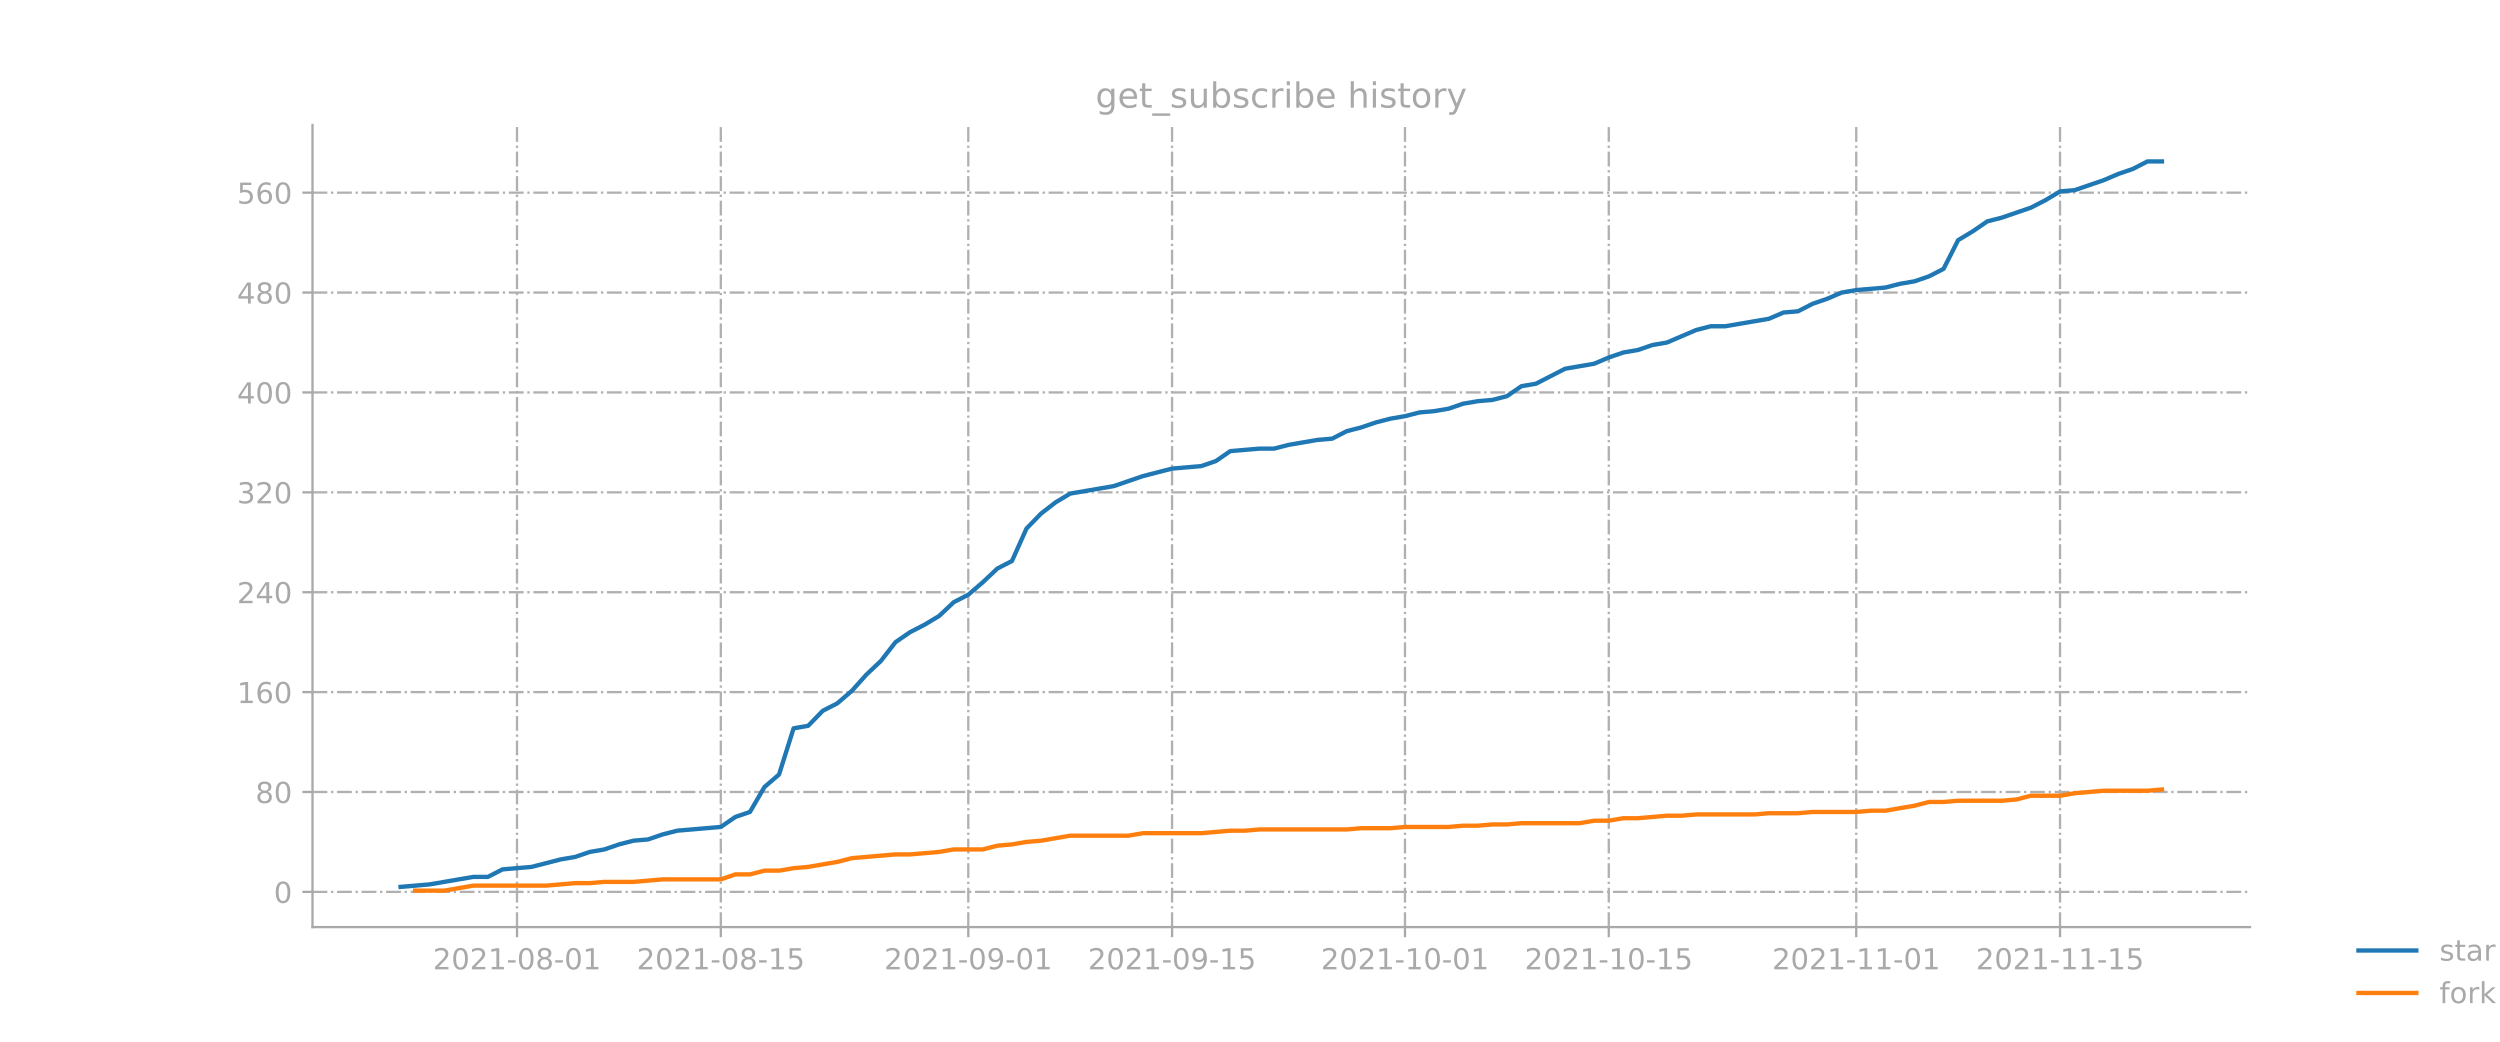
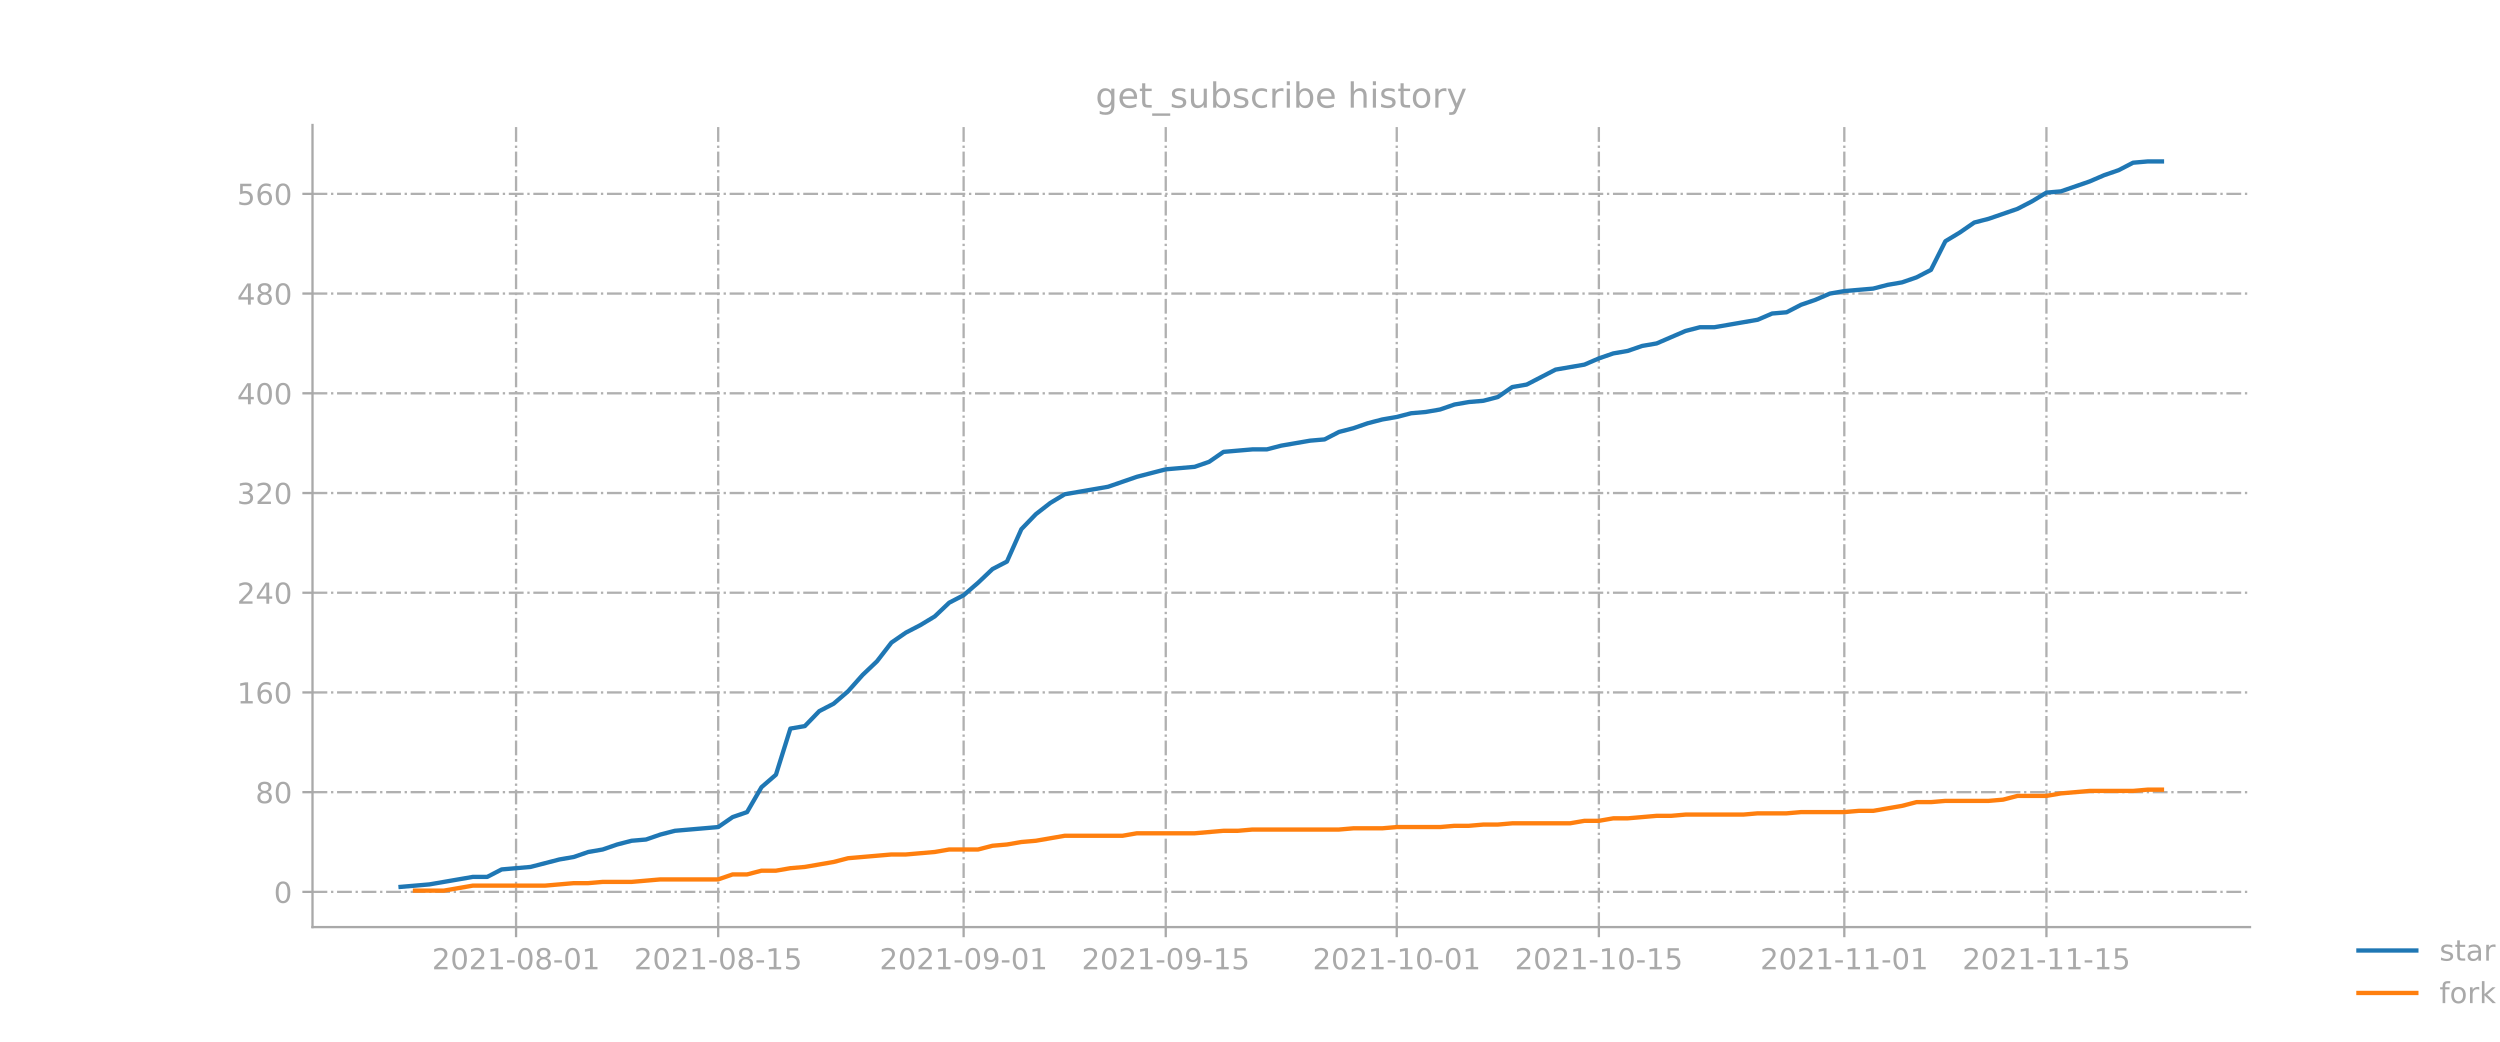
<svg xmlns="http://www.w3.org/2000/svg" xmlns:xlink="http://www.w3.org/1999/xlink" width="864pt" height="360pt" viewBox="0 0 864 360" version="1.1">
  <defs>
    <style type="text/css">*{stroke-linejoin: round; stroke-linecap: butt}</style>
  </defs>
  <g id="figure_1">
    <g id="patch_1">
      <path d="M 0 360  L 864 360  L 864 0  L 0 0  L 0 360  z " style="fill: none; opacity: 0" />
    </g>
    <g id="axes_1">
      <g id="patch_2">
        <path d="M 108 320.4  L 777.6 320.4  L 777.6 43.2  L 108 43.2  L 108 320.4  z " style="fill: none; opacity: 0" />
      </g>
      <g id="matplotlib.axis_1">
        <g id="xtick_1">
          <g id="line2d_1">
-             <path d="M 178.683 320.4  L 178.683 43.2  " clip-path="url(#p9cc443051a)" style="fill: none; stroke-dasharray: 5.12,1.28,0.8,1.28; stroke-dashoffset: 0; stroke: #b0b0b0; stroke-width: 0.8" />
+             <path d="M 178.353 320.4  L 178.353 43.2  " clip-path="url(#p046e27e90f)" style="fill: none; stroke-dasharray: 5.12,1.28,0.8,1.28; stroke-dashoffset: 0; stroke: #b0b0b0; stroke-width: 0.8" />
          </g>
          <g id="line2d_2">
            <defs>
-               <path id="m33b03caf5b" d="M 0 0  L 0 3.5  " style="stroke: #a9a9a9; stroke-width: 0.8" />
+               <path id="m93493fbd76" d="M 0 0  L 0 3.5  " style="stroke: #a9a9a9; stroke-width: 0.8" />
            </defs>
            <g>
-               <use xlink:href="#m33b03caf5b" x="178.683" y="320.4" style="fill: #a9a9a9; stroke: #a9a9a9; stroke-width: 0.8" />
+               <use xlink:href="#m93493fbd76" x="178.353" y="320.4" style="fill: #a9a9a9; stroke: #a9a9a9; stroke-width: 0.8" />
            </g>
          </g>
          <g id="text_1">
-             <g style="fill: #a9a9a9" transform="translate(149.625 334.9984)scale(0.1 -0.1)">
+             <g style="fill: #a9a9a9" transform="translate(149.2951 334.9984)scale(0.1 -0.1)">
              <defs>
                <path id="DejaVuSans-32" d="M 1228 531  L 3431 531  L 3431 0  L 469 0  L 469 531  Q 828 903 1448 1529  Q 2069 2156 2228 2338  Q 2531 2678 2651 2914  Q 2772 3150 2772 3378  Q 2772 3750 2511 3984  Q 2250 4219 1831 4219  Q 1534 4219 1204 4116  Q 875 4013 500 3803  L 500 4441  Q 881 4594 1212 4672  Q 1544 4750 1819 4750  Q 2544 4750 2975 4387  Q 3406 4025 3406 3419  Q 3406 3131 3298 2873  Q 3191 2616 2906 2266  Q 2828 2175 2409 1742  Q 1991 1309 1228 531  z " transform="scale(0.015625)" />
                <path id="DejaVuSans-30" d="M 2034 4250  Q 1547 4250 1301 3770  Q 1056 3291 1056 2328  Q 1056 1369 1301 889  Q 1547 409 2034 409  Q 2525 409 2770 889  Q 3016 1369 3016 2328  Q 3016 3291 2770 3770  Q 2525 4250 2034 4250  z M 2034 4750  Q 2819 4750 3233 4129  Q 3647 3509 3647 2328  Q 3647 1150 3233 529  Q 2819 -91 2034 -91  Q 1250 -91 836 529  Q 422 1150 422 2328  Q 422 3509 836 4129  Q 1250 4750 2034 4750  z " transform="scale(0.015625)" />
                <path id="DejaVuSans-31" d="M 794 531  L 1825 531  L 1825 4091  L 703 3866  L 703 4441  L 1819 4666  L 2450 4666  L 2450 531  L 3481 531  L 3481 0  L 794 0  L 794 531  z " transform="scale(0.015625)" />
                <path id="DejaVuSans-2d" d="M 313 2009  L 1997 2009  L 1997 1497  L 313 1497  L 313 2009  z " transform="scale(0.015625)" />
                <path id="DejaVuSans-38" d="M 2034 2216  Q 1584 2216 1326 1975  Q 1069 1734 1069 1313  Q 1069 891 1326 650  Q 1584 409 2034 409  Q 2484 409 2743 651  Q 3003 894 3003 1313  Q 3003 1734 2745 1975  Q 2488 2216 2034 2216  z M 1403 2484  Q 997 2584 770 2862  Q 544 3141 544 3541  Q 544 4100 942 4425  Q 1341 4750 2034 4750  Q 2731 4750 3128 4425  Q 3525 4100 3525 3541  Q 3525 3141 3298 2862  Q 3072 2584 2669 2484  Q 3125 2378 3379 2068  Q 3634 1759 3634 1313  Q 3634 634 3220 271  Q 2806 -91 2034 -91  Q 1263 -91 848 271  Q 434 634 434 1313  Q 434 1759 690 2068  Q 947 2378 1403 2484  z M 1172 3481  Q 1172 3119 1398 2916  Q 1625 2713 2034 2713  Q 2441 2713 2670 2916  Q 2900 3119 2900 3481  Q 2900 3844 2670 4047  Q 2441 4250 2034 4250  Q 1625 4250 1398 4047  Q 1172 3844 1172 3481  z " transform="scale(0.015625)" />
              </defs>
              <use xlink:href="#DejaVuSans-32" />
              <use xlink:href="#DejaVuSans-30" x="63.623" />
              <use xlink:href="#DejaVuSans-32" x="127.246" />
              <use xlink:href="#DejaVuSans-31" x="190.869" />
              <use xlink:href="#DejaVuSans-2d" x="254.492" />
              <use xlink:href="#DejaVuSans-30" x="290.576" />
              <use xlink:href="#DejaVuSans-38" x="354.199" />
              <use xlink:href="#DejaVuSans-2d" x="417.822" />
              <use xlink:href="#DejaVuSans-30" x="453.906" />
              <use xlink:href="#DejaVuSans-31" x="517.529" />
            </g>
          </g>
        </g>
        <g id="xtick_2">
          <g id="line2d_3">
-             <path d="M 249.114 320.4  L 249.114 43.2  " clip-path="url(#p9cc443051a)" style="fill: none; stroke-dasharray: 5.12,1.28,0.8,1.28; stroke-dashoffset: 0; stroke: #b0b0b0; stroke-width: 0.8" />
+             <path d="M 248.207 320.4  L 248.207 43.2  " clip-path="url(#p046e27e90f)" style="fill: none; stroke-dasharray: 5.12,1.28,0.8,1.28; stroke-dashoffset: 0; stroke: #b0b0b0; stroke-width: 0.8" />
          </g>
          <g id="line2d_4">
            <g>
-               <use xlink:href="#m33b03caf5b" x="249.114" y="320.4" style="fill: #a9a9a9; stroke: #a9a9a9; stroke-width: 0.8" />
+               <use xlink:href="#m93493fbd76" x="248.207" y="320.4" style="fill: #a9a9a9; stroke: #a9a9a9; stroke-width: 0.8" />
            </g>
          </g>
          <g id="text_2">
-             <g style="fill: #a9a9a9" transform="translate(220.0562 334.9984)scale(0.1 -0.1)">
+             <g style="fill: #a9a9a9" transform="translate(219.149 334.9984)scale(0.1 -0.1)">
              <defs>
                <path id="DejaVuSans-35" d="M 691 4666  L 3169 4666  L 3169 4134  L 1269 4134  L 1269 2991  Q 1406 3038 1543 3061  Q 1681 3084 1819 3084  Q 2600 3084 3056 2656  Q 3513 2228 3513 1497  Q 3513 744 3044 326  Q 2575 -91 1722 -91  Q 1428 -91 1123 -41  Q 819 9 494 109  L 494 744  Q 775 591 1075 516  Q 1375 441 1709 441  Q 2250 441 2565 725  Q 2881 1009 2881 1497  Q 2881 1984 2565 2268  Q 2250 2553 1709 2553  Q 1456 2553 1204 2497  Q 953 2441 691 2322  L 691 4666  z " transform="scale(0.015625)" />
              </defs>
              <use xlink:href="#DejaVuSans-32" />
              <use xlink:href="#DejaVuSans-30" x="63.623" />
              <use xlink:href="#DejaVuSans-32" x="127.246" />
              <use xlink:href="#DejaVuSans-31" x="190.869" />
              <use xlink:href="#DejaVuSans-2d" x="254.492" />
              <use xlink:href="#DejaVuSans-30" x="290.576" />
              <use xlink:href="#DejaVuSans-38" x="354.199" />
              <use xlink:href="#DejaVuSans-2d" x="417.822" />
              <use xlink:href="#DejaVuSans-31" x="453.906" />
              <use xlink:href="#DejaVuSans-35" x="517.529" />
            </g>
          </g>
        </g>
        <g id="xtick_3">
          <g id="line2d_5">
-             <path d="M 334.638 320.4  L 334.638 43.2  " clip-path="url(#p9cc443051a)" style="fill: none; stroke-dasharray: 5.12,1.28,0.8,1.28; stroke-dashoffset: 0; stroke: #b0b0b0; stroke-width: 0.8" />
+             <path d="M 333.03 320.4  L 333.03 43.2  " clip-path="url(#p046e27e90f)" style="fill: none; stroke-dasharray: 5.12,1.28,0.8,1.28; stroke-dashoffset: 0; stroke: #b0b0b0; stroke-width: 0.8" />
          </g>
          <g id="line2d_6">
            <g>
-               <use xlink:href="#m33b03caf5b" x="334.638" y="320.4" style="fill: #a9a9a9; stroke: #a9a9a9; stroke-width: 0.8" />
+               <use xlink:href="#m93493fbd76" x="333.03" y="320.4" style="fill: #a9a9a9; stroke: #a9a9a9; stroke-width: 0.8" />
            </g>
          </g>
          <g id="text_3">
-             <g style="fill: #a9a9a9" transform="translate(305.5799 334.9984)scale(0.1 -0.1)">
+             <g style="fill: #a9a9a9" transform="translate(303.9717 334.9984)scale(0.1 -0.1)">
              <defs>
                <path id="DejaVuSans-39" d="M 703 97  L 703 672  Q 941 559 1184 500  Q 1428 441 1663 441  Q 2288 441 2617 861  Q 2947 1281 2994 2138  Q 2813 1869 2534 1725  Q 2256 1581 1919 1581  Q 1219 1581 811 2004  Q 403 2428 403 3163  Q 403 3881 828 4315  Q 1253 4750 1959 4750  Q 2769 4750 3195 4129  Q 3622 3509 3622 2328  Q 3622 1225 3098 567  Q 2575 -91 1691 -91  Q 1453 -91 1209 -44  Q 966 3 703 97  z M 1959 2075  Q 2384 2075 2632 2365  Q 2881 2656 2881 3163  Q 2881 3666 2632 3958  Q 2384 4250 1959 4250  Q 1534 4250 1286 3958  Q 1038 3666 1038 3163  Q 1038 2656 1286 2365  Q 1534 2075 1959 2075  z " transform="scale(0.015625)" />
              </defs>
              <use xlink:href="#DejaVuSans-32" />
              <use xlink:href="#DejaVuSans-30" x="63.623" />
              <use xlink:href="#DejaVuSans-32" x="127.246" />
              <use xlink:href="#DejaVuSans-31" x="190.869" />
              <use xlink:href="#DejaVuSans-2d" x="254.492" />
              <use xlink:href="#DejaVuSans-30" x="290.576" />
              <use xlink:href="#DejaVuSans-39" x="354.199" />
              <use xlink:href="#DejaVuSans-2d" x="417.822" />
              <use xlink:href="#DejaVuSans-30" x="453.906" />
              <use xlink:href="#DejaVuSans-31" x="517.529" />
            </g>
          </g>
        </g>
        <g id="xtick_4">
          <g id="line2d_7">
-             <path d="M 405.069 320.4  L 405.069 43.2  " clip-path="url(#p9cc443051a)" style="fill: none; stroke-dasharray: 5.12,1.28,0.8,1.28; stroke-dashoffset: 0; stroke: #b0b0b0; stroke-width: 0.8" />
+             <path d="M 402.883 320.4  L 402.883 43.2  " clip-path="url(#p046e27e90f)" style="fill: none; stroke-dasharray: 5.12,1.28,0.8,1.28; stroke-dashoffset: 0; stroke: #b0b0b0; stroke-width: 0.8" />
          </g>
          <g id="line2d_8">
            <g>
-               <use xlink:href="#m33b03caf5b" x="405.069" y="320.4" style="fill: #a9a9a9; stroke: #a9a9a9; stroke-width: 0.8" />
+               <use xlink:href="#m93493fbd76" x="402.883" y="320.4" style="fill: #a9a9a9; stroke: #a9a9a9; stroke-width: 0.8" />
            </g>
          </g>
          <g id="text_4">
-             <g style="fill: #a9a9a9" transform="translate(376.0112 334.9984)scale(0.1 -0.1)">
+             <g style="fill: #a9a9a9" transform="translate(373.8256 334.9984)scale(0.1 -0.1)">
              <use xlink:href="#DejaVuSans-32" />
              <use xlink:href="#DejaVuSans-30" x="63.623" />
              <use xlink:href="#DejaVuSans-32" x="127.246" />
              <use xlink:href="#DejaVuSans-31" x="190.869" />
              <use xlink:href="#DejaVuSans-2d" x="254.492" />
              <use xlink:href="#DejaVuSans-30" x="290.576" />
              <use xlink:href="#DejaVuSans-39" x="354.199" />
              <use xlink:href="#DejaVuSans-2d" x="417.822" />
              <use xlink:href="#DejaVuSans-31" x="453.906" />
              <use xlink:href="#DejaVuSans-35" x="517.529" />
            </g>
          </g>
        </g>
        <g id="xtick_5">
          <g id="line2d_9">
-             <path d="M 485.562 320.4  L 485.562 43.2  " clip-path="url(#p9cc443051a)" style="fill: none; stroke-dasharray: 5.12,1.28,0.8,1.28; stroke-dashoffset: 0; stroke: #b0b0b0; stroke-width: 0.8" />
+             <path d="M 482.717 320.4  L 482.717 43.2  " clip-path="url(#p046e27e90f)" style="fill: none; stroke-dasharray: 5.12,1.28,0.8,1.28; stroke-dashoffset: 0; stroke: #b0b0b0; stroke-width: 0.8" />
          </g>
          <g id="line2d_10">
            <g>
-               <use xlink:href="#m33b03caf5b" x="485.562" y="320.4" style="fill: #a9a9a9; stroke: #a9a9a9; stroke-width: 0.8" />
+               <use xlink:href="#m93493fbd76" x="482.717" y="320.4" style="fill: #a9a9a9; stroke: #a9a9a9; stroke-width: 0.8" />
            </g>
          </g>
          <g id="text_5">
-             <g style="fill: #a9a9a9" transform="translate(456.504 334.9984)scale(0.1 -0.1)">
+             <g style="fill: #a9a9a9" transform="translate(453.6587 334.9984)scale(0.1 -0.1)">
              <use xlink:href="#DejaVuSans-32" />
              <use xlink:href="#DejaVuSans-30" x="63.623" />
              <use xlink:href="#DejaVuSans-32" x="127.246" />
              <use xlink:href="#DejaVuSans-31" x="190.869" />
              <use xlink:href="#DejaVuSans-2d" x="254.492" />
              <use xlink:href="#DejaVuSans-31" x="290.576" />
              <use xlink:href="#DejaVuSans-30" x="354.199" />
              <use xlink:href="#DejaVuSans-2d" x="417.822" />
              <use xlink:href="#DejaVuSans-30" x="453.906" />
              <use xlink:href="#DejaVuSans-31" x="517.529" />
            </g>
          </g>
        </g>
        <g id="xtick_6">
          <g id="line2d_11">
-             <path d="M 555.993 320.4  L 555.993 43.2  " clip-path="url(#p9cc443051a)" style="fill: none; stroke-dasharray: 5.12,1.28,0.8,1.28; stroke-dashoffset: 0; stroke: #b0b0b0; stroke-width: 0.8" />
+             <path d="M 552.57 320.4  L 552.57 43.2  " clip-path="url(#p046e27e90f)" style="fill: none; stroke-dasharray: 5.12,1.28,0.8,1.28; stroke-dashoffset: 0; stroke: #b0b0b0; stroke-width: 0.8" />
          </g>
          <g id="line2d_12">
            <g>
-               <use xlink:href="#m33b03caf5b" x="555.993" y="320.4" style="fill: #a9a9a9; stroke: #a9a9a9; stroke-width: 0.8" />
+               <use xlink:href="#m93493fbd76" x="552.57" y="320.4" style="fill: #a9a9a9; stroke: #a9a9a9; stroke-width: 0.8" />
            </g>
          </g>
          <g id="text_6">
-             <g style="fill: #a9a9a9" transform="translate(526.9353 334.9984)scale(0.1 -0.1)">
+             <g style="fill: #a9a9a9" transform="translate(523.5127 334.9984)scale(0.1 -0.1)">
              <use xlink:href="#DejaVuSans-32" />
              <use xlink:href="#DejaVuSans-30" x="63.623" />
              <use xlink:href="#DejaVuSans-32" x="127.246" />
              <use xlink:href="#DejaVuSans-31" x="190.869" />
              <use xlink:href="#DejaVuSans-2d" x="254.492" />
              <use xlink:href="#DejaVuSans-31" x="290.576" />
              <use xlink:href="#DejaVuSans-30" x="354.199" />
              <use xlink:href="#DejaVuSans-2d" x="417.822" />
              <use xlink:href="#DejaVuSans-31" x="453.906" />
              <use xlink:href="#DejaVuSans-35" x="517.529" />
            </g>
          </g>
        </g>
        <g id="xtick_7">
          <g id="line2d_13">
-             <path d="M 641.517 320.4  L 641.517 43.2  " clip-path="url(#p9cc443051a)" style="fill: none; stroke-dasharray: 5.12,1.28,0.8,1.28; stroke-dashoffset: 0; stroke: #b0b0b0; stroke-width: 0.8" />
+             <path d="M 637.393 320.4  L 637.393 43.2  " clip-path="url(#p046e27e90f)" style="fill: none; stroke-dasharray: 5.12,1.28,0.8,1.28; stroke-dashoffset: 0; stroke: #b0b0b0; stroke-width: 0.8" />
          </g>
          <g id="line2d_14">
            <g>
-               <use xlink:href="#m33b03caf5b" x="641.517" y="320.4" style="fill: #a9a9a9; stroke: #a9a9a9; stroke-width: 0.8" />
+               <use xlink:href="#m93493fbd76" x="637.393" y="320.4" style="fill: #a9a9a9; stroke: #a9a9a9; stroke-width: 0.8" />
            </g>
          </g>
          <g id="text_7">
-             <g style="fill: #a9a9a9" transform="translate(612.4589 334.9984)scale(0.1 -0.1)">
+             <g style="fill: #a9a9a9" transform="translate(608.3353 334.9984)scale(0.1 -0.1)">
              <use xlink:href="#DejaVuSans-32" />
              <use xlink:href="#DejaVuSans-30" x="63.623" />
              <use xlink:href="#DejaVuSans-32" x="127.246" />
              <use xlink:href="#DejaVuSans-31" x="190.869" />
              <use xlink:href="#DejaVuSans-2d" x="254.492" />
              <use xlink:href="#DejaVuSans-31" x="290.576" />
              <use xlink:href="#DejaVuSans-31" x="354.199" />
              <use xlink:href="#DejaVuSans-2d" x="417.822" />
              <use xlink:href="#DejaVuSans-30" x="453.906" />
              <use xlink:href="#DejaVuSans-31" x="517.529" />
            </g>
          </g>
        </g>
        <g id="xtick_8">
          <g id="line2d_15">
-             <path d="M 711.948 320.4  L 711.948 43.2  " clip-path="url(#p9cc443051a)" style="fill: none; stroke-dasharray: 5.12,1.28,0.8,1.28; stroke-dashoffset: 0; stroke: #b0b0b0; stroke-width: 0.8" />
+             <path d="M 707.247 320.4  L 707.247 43.2  " clip-path="url(#p046e27e90f)" style="fill: none; stroke-dasharray: 5.12,1.28,0.8,1.28; stroke-dashoffset: 0; stroke: #b0b0b0; stroke-width: 0.8" />
          </g>
          <g id="line2d_16">
            <g>
-               <use xlink:href="#m33b03caf5b" x="711.948" y="320.4" style="fill: #a9a9a9; stroke: #a9a9a9; stroke-width: 0.8" />
+               <use xlink:href="#m93493fbd76" x="707.247" y="320.4" style="fill: #a9a9a9; stroke: #a9a9a9; stroke-width: 0.8" />
            </g>
          </g>
          <g id="text_8">
-             <g style="fill: #a9a9a9" transform="translate(682.8902 334.9984)scale(0.1 -0.1)">
+             <g style="fill: #a9a9a9" transform="translate(678.1893 334.9984)scale(0.1 -0.1)">
              <use xlink:href="#DejaVuSans-32" />
              <use xlink:href="#DejaVuSans-30" x="63.623" />
              <use xlink:href="#DejaVuSans-32" x="127.246" />
              <use xlink:href="#DejaVuSans-31" x="190.869" />
              <use xlink:href="#DejaVuSans-2d" x="254.492" />
              <use xlink:href="#DejaVuSans-31" x="290.576" />
              <use xlink:href="#DejaVuSans-31" x="354.199" />
              <use xlink:href="#DejaVuSans-2d" x="417.822" />
              <use xlink:href="#DejaVuSans-31" x="453.906" />
              <use xlink:href="#DejaVuSans-35" x="517.529" />
            </g>
          </g>
        </g>
      </g>
      <g id="matplotlib.axis_2">
        <g id="ytick_1">
          <g id="line2d_17">
-             <path d="M 108 308.232  L 777.6 308.232  " clip-path="url(#p9cc443051a)" style="fill: none; stroke-dasharray: 5.12,1.28,0.8,1.28; stroke-dashoffset: 0; stroke: #b0b0b0; stroke-width: 0.8" />
+             <path d="M 108 308.231  L 777.6 308.231  " clip-path="url(#p046e27e90f)" style="fill: none; stroke-dasharray: 5.12,1.28,0.8,1.28; stroke-dashoffset: 0; stroke: #b0b0b0; stroke-width: 0.8" />
          </g>
          <g id="line2d_18">
            <defs>
-               <path id="m04f4e16e91" d="M 0 0  L -3.5 0  " style="stroke: #a9a9a9; stroke-width: 0.8" />
+               <path id="me17d887e27" d="M 0 0  L -3.5 0  " style="stroke: #a9a9a9; stroke-width: 0.8" />
            </defs>
            <g>
-               <use xlink:href="#m04f4e16e91" x="108" y="308.232" style="fill: #a9a9a9; stroke: #a9a9a9; stroke-width: 0.8" />
+               <use xlink:href="#me17d887e27" x="108" y="308.231" style="fill: #a9a9a9; stroke: #a9a9a9; stroke-width: 0.8" />
            </g>
          </g>
          <g id="text_9">
-             <g style="fill: #a9a9a9" transform="translate(94.6375 312.0307)scale(0.1 -0.1)">
+             <g style="fill: #a9a9a9" transform="translate(94.6375 312.03)scale(0.1 -0.1)">
              <use xlink:href="#DejaVuSans-30" />
            </g>
          </g>
        </g>
        <g id="ytick_2">
          <g id="line2d_19">
-             <path d="M 108 273.711  L 777.6 273.711  " clip-path="url(#p9cc443051a)" style="fill: none; stroke-dasharray: 5.12,1.28,0.8,1.28; stroke-dashoffset: 0; stroke: #b0b0b0; stroke-width: 0.8" />
+             <path d="M 108 273.769  L 777.6 273.769  " clip-path="url(#p046e27e90f)" style="fill: none; stroke-dasharray: 5.12,1.28,0.8,1.28; stroke-dashoffset: 0; stroke: #b0b0b0; stroke-width: 0.8" />
          </g>
          <g id="line2d_20">
            <g>
-               <use xlink:href="#m04f4e16e91" x="108" y="273.711" style="fill: #a9a9a9; stroke: #a9a9a9; stroke-width: 0.8" />
+               <use xlink:href="#me17d887e27" x="108" y="273.769" style="fill: #a9a9a9; stroke: #a9a9a9; stroke-width: 0.8" />
            </g>
          </g>
          <g id="text_10">
-             <g style="fill: #a9a9a9" transform="translate(88.275 277.5102)scale(0.1 -0.1)">
+             <g style="fill: #a9a9a9" transform="translate(88.275 277.5684)scale(0.1 -0.1)">
              <use xlink:href="#DejaVuSans-38" />
              <use xlink:href="#DejaVuSans-30" x="63.623" />
            </g>
          </g>
        </g>
        <g id="ytick_3">
          <g id="line2d_21">
-             <path d="M 108 239.19  L 777.6 239.19  " clip-path="url(#p9cc443051a)" style="fill: none; stroke-dasharray: 5.12,1.28,0.8,1.28; stroke-dashoffset: 0; stroke: #b0b0b0; stroke-width: 0.8" />
+             <path d="M 108 239.308  L 777.6 239.308  " clip-path="url(#p046e27e90f)" style="fill: none; stroke-dasharray: 5.12,1.28,0.8,1.28; stroke-dashoffset: 0; stroke: #b0b0b0; stroke-width: 0.8" />
          </g>
          <g id="line2d_22">
            <g>
-               <use xlink:href="#m04f4e16e91" x="108" y="239.19" style="fill: #a9a9a9; stroke: #a9a9a9; stroke-width: 0.8" />
+               <use xlink:href="#me17d887e27" x="108" y="239.308" style="fill: #a9a9a9; stroke: #a9a9a9; stroke-width: 0.8" />
            </g>
          </g>
          <g id="text_11">
-             <g style="fill: #a9a9a9" transform="translate(81.9125 242.9896)scale(0.1 -0.1)">
+             <g style="fill: #a9a9a9" transform="translate(81.9125 243.1069)scale(0.1 -0.1)">
              <defs>
                <path id="DejaVuSans-36" d="M 2113 2584  Q 1688 2584 1439 2293  Q 1191 2003 1191 1497  Q 1191 994 1439 701  Q 1688 409 2113 409  Q 2538 409 2786 701  Q 3034 994 3034 1497  Q 3034 2003 2786 2293  Q 2538 2584 2113 2584  z M 3366 4563  L 3366 3988  Q 3128 4100 2886 4159  Q 2644 4219 2406 4219  Q 1781 4219 1451 3797  Q 1122 3375 1075 2522  Q 1259 2794 1537 2939  Q 1816 3084 2150 3084  Q 2853 3084 3261 2657  Q 3669 2231 3669 1497  Q 3669 778 3244 343  Q 2819 -91 2113 -91  Q 1303 -91 875 529  Q 447 1150 447 2328  Q 447 3434 972 4092  Q 1497 4750 2381 4750  Q 2619 4750 2861 4703  Q 3103 4656 3366 4563  z " transform="scale(0.015625)" />
              </defs>
              <use xlink:href="#DejaVuSans-31" />
              <use xlink:href="#DejaVuSans-36" x="63.623" />
              <use xlink:href="#DejaVuSans-30" x="127.246" />
            </g>
          </g>
        </g>
        <g id="ytick_4">
          <g id="line2d_23">
-             <path d="M 108 204.67  L 777.6 204.67  " clip-path="url(#p9cc443051a)" style="fill: none; stroke-dasharray: 5.12,1.28,0.8,1.28; stroke-dashoffset: 0; stroke: #b0b0b0; stroke-width: 0.8" />
+             <path d="M 108 204.846  L 777.6 204.846  " clip-path="url(#p046e27e90f)" style="fill: none; stroke-dasharray: 5.12,1.28,0.8,1.28; stroke-dashoffset: 0; stroke: #b0b0b0; stroke-width: 0.8" />
          </g>
          <g id="line2d_24">
            <g>
-               <use xlink:href="#m04f4e16e91" x="108" y="204.67" style="fill: #a9a9a9; stroke: #a9a9a9; stroke-width: 0.8" />
+               <use xlink:href="#me17d887e27" x="108" y="204.846" style="fill: #a9a9a9; stroke: #a9a9a9; stroke-width: 0.8" />
            </g>
          </g>
          <g id="text_12">
-             <g style="fill: #a9a9a9" transform="translate(81.9125 208.4691)scale(0.1 -0.1)">
+             <g style="fill: #a9a9a9" transform="translate(81.9125 208.6454)scale(0.1 -0.1)">
              <defs>
                <path id="DejaVuSans-34" d="M 2419 4116  L 825 1625  L 2419 1625  L 2419 4116  z M 2253 4666  L 3047 4666  L 3047 1625  L 3713 1625  L 3713 1100  L 3047 1100  L 3047 0  L 2419 0  L 2419 1100  L 313 1100  L 313 1709  L 2253 4666  z " transform="scale(0.015625)" />
              </defs>
              <use xlink:href="#DejaVuSans-32" />
              <use xlink:href="#DejaVuSans-34" x="63.623" />
              <use xlink:href="#DejaVuSans-30" x="127.246" />
            </g>
          </g>
        </g>
        <g id="ytick_5">
          <g id="line2d_25">
-             <path d="M 108 170.149  L 777.6 170.149  " clip-path="url(#p9cc443051a)" style="fill: none; stroke-dasharray: 5.12,1.28,0.8,1.28; stroke-dashoffset: 0; stroke: #b0b0b0; stroke-width: 0.8" />
+             <path d="M 108 170.385  L 777.6 170.385  " clip-path="url(#p046e27e90f)" style="fill: none; stroke-dasharray: 5.12,1.28,0.8,1.28; stroke-dashoffset: 0; stroke: #b0b0b0; stroke-width: 0.8" />
          </g>
          <g id="line2d_26">
            <g>
-               <use xlink:href="#m04f4e16e91" x="108" y="170.149" style="fill: #a9a9a9; stroke: #a9a9a9; stroke-width: 0.8" />
+               <use xlink:href="#me17d887e27" x="108" y="170.385" style="fill: #a9a9a9; stroke: #a9a9a9; stroke-width: 0.8" />
            </g>
          </g>
          <g id="text_13">
-             <g style="fill: #a9a9a9" transform="translate(81.9125 173.9485)scale(0.1 -0.1)">
+             <g style="fill: #a9a9a9" transform="translate(81.9125 174.1838)scale(0.1 -0.1)">
              <defs>
                <path id="DejaVuSans-33" d="M 2597 2516  Q 3050 2419 3304 2112  Q 3559 1806 3559 1356  Q 3559 666 3084 287  Q 2609 -91 1734 -91  Q 1441 -91 1130 -33  Q 819 25 488 141  L 488 750  Q 750 597 1062 519  Q 1375 441 1716 441  Q 2309 441 2620 675  Q 2931 909 2931 1356  Q 2931 1769 2642 2001  Q 2353 2234 1838 2234  L 1294 2234  L 1294 2753  L 1863 2753  Q 2328 2753 2575 2939  Q 2822 3125 2822 3475  Q 2822 3834 2567 4026  Q 2313 4219 1838 4219  Q 1578 4219 1281 4162  Q 984 4106 628 3988  L 628 4550  Q 988 4650 1302 4700  Q 1616 4750 1894 4750  Q 2613 4750 3031 4423  Q 3450 4097 3450 3541  Q 3450 3153 3228 2886  Q 3006 2619 2597 2516  z " transform="scale(0.015625)" />
              </defs>
              <use xlink:href="#DejaVuSans-33" />
              <use xlink:href="#DejaVuSans-32" x="63.623" />
              <use xlink:href="#DejaVuSans-30" x="127.246" />
            </g>
          </g>
        </g>
        <g id="ytick_6">
          <g id="line2d_27">
-             <path d="M 108 135.629  L 777.6 135.629  " clip-path="url(#p9cc443051a)" style="fill: none; stroke-dasharray: 5.12,1.28,0.8,1.28; stroke-dashoffset: 0; stroke: #b0b0b0; stroke-width: 0.8" />
+             <path d="M 108 135.923  L 777.6 135.923  " clip-path="url(#p046e27e90f)" style="fill: none; stroke-dasharray: 5.12,1.28,0.8,1.28; stroke-dashoffset: 0; stroke: #b0b0b0; stroke-width: 0.8" />
          </g>
          <g id="line2d_28">
            <g>
-               <use xlink:href="#m04f4e16e91" x="108" y="135.629" style="fill: #a9a9a9; stroke: #a9a9a9; stroke-width: 0.8" />
+               <use xlink:href="#me17d887e27" x="108" y="135.923" style="fill: #a9a9a9; stroke: #a9a9a9; stroke-width: 0.8" />
            </g>
          </g>
          <g id="text_14">
-             <g style="fill: #a9a9a9" transform="translate(81.9125 139.428)scale(0.1 -0.1)">
+             <g style="fill: #a9a9a9" transform="translate(81.9125 139.7223)scale(0.1 -0.1)">
              <use xlink:href="#DejaVuSans-34" />
              <use xlink:href="#DejaVuSans-30" x="63.623" />
              <use xlink:href="#DejaVuSans-30" x="127.246" />
            </g>
          </g>
        </g>
        <g id="ytick_7">
          <g id="line2d_29">
-             <path d="M 108 101.108  L 777.6 101.108  " clip-path="url(#p9cc443051a)" style="fill: none; stroke-dasharray: 5.12,1.28,0.8,1.28; stroke-dashoffset: 0; stroke: #b0b0b0; stroke-width: 0.8" />
+             <path d="M 108 101.462  L 777.6 101.462  " clip-path="url(#p046e27e90f)" style="fill: none; stroke-dasharray: 5.12,1.28,0.8,1.28; stroke-dashoffset: 0; stroke: #b0b0b0; stroke-width: 0.8" />
          </g>
          <g id="line2d_30">
            <g>
-               <use xlink:href="#m04f4e16e91" x="108" y="101.108" style="fill: #a9a9a9; stroke: #a9a9a9; stroke-width: 0.8" />
+               <use xlink:href="#me17d887e27" x="108" y="101.462" style="fill: #a9a9a9; stroke: #a9a9a9; stroke-width: 0.8" />
            </g>
          </g>
          <g id="text_15">
-             <g style="fill: #a9a9a9" transform="translate(81.9125 104.9074)scale(0.1 -0.1)">
+             <g style="fill: #a9a9a9" transform="translate(81.9125 105.2608)scale(0.1 -0.1)">
              <use xlink:href="#DejaVuSans-34" />
              <use xlink:href="#DejaVuSans-38" x="63.623" />
              <use xlink:href="#DejaVuSans-30" x="127.246" />
            </g>
          </g>
        </g>
        <g id="ytick_8">
          <g id="line2d_31">
-             <path d="M 108 66.588  L 777.6 66.588  " clip-path="url(#p9cc443051a)" style="fill: none; stroke-dasharray: 5.12,1.28,0.8,1.28; stroke-dashoffset: 0; stroke: #b0b0b0; stroke-width: 0.8" />
+             <path d="M 108 67  L 777.6 67  " clip-path="url(#p046e27e90f)" style="fill: none; stroke-dasharray: 5.12,1.28,0.8,1.28; stroke-dashoffset: 0; stroke: #b0b0b0; stroke-width: 0.8" />
          </g>
          <g id="line2d_32">
            <g>
-               <use xlink:href="#m04f4e16e91" x="108" y="66.588" style="fill: #a9a9a9; stroke: #a9a9a9; stroke-width: 0.8" />
+               <use xlink:href="#me17d887e27" x="108" y="67" style="fill: #a9a9a9; stroke: #a9a9a9; stroke-width: 0.8" />
            </g>
          </g>
          <g id="text_16">
-             <g style="fill: #a9a9a9" transform="translate(81.9125 70.38689)scale(0.1 -0.1)">
+             <g style="fill: #a9a9a9" transform="translate(81.9125 70.79922)scale(0.1 -0.1)">
              <use xlink:href="#DejaVuSans-35" />
              <use xlink:href="#DejaVuSans-36" x="63.623" />
              <use xlink:href="#DejaVuSans-30" x="127.246" />
            </g>
          </g>
        </g>
      </g>
      <g id="line2d_33">
-         <path d="M 138.436 306.505  L 143.467 306.074  L 148.498 305.642  L 153.529 304.779  L 158.56 303.916  L 163.59 303.053  L 168.621 303.053  L 173.652 300.464  L 178.683 300.033  L 183.714 299.601  L 188.744 298.307  L 193.775 297.012  L 198.806 296.149  L 203.837 294.423  L 208.868 293.56  L 213.898 291.834  L 218.929 290.54  L 223.96 290.108  L 228.991 288.382  L 234.022 287.088  L 239.052 286.656  L 244.083 286.225  L 249.114 285.793  L 254.145 282.341  L 259.176 280.615  L 264.206 271.985  L 269.237 267.67  L 274.268 251.704  L 279.299 250.841  L 284.33 245.663  L 289.36 243.074  L 294.391 238.759  L 299.422 233.149  L 304.453 228.403  L 309.484 221.93  L 314.514 218.478  L 319.545 215.889  L 324.576 212.868  L 329.607 208.122  L 334.638 205.533  L 339.669 201.218  L 344.699 196.471  L 349.73 193.882  L 354.761 182.663  L 359.792 177.485  L 364.823 173.601  L 369.853 170.581  L 374.884 169.718  L 379.915 168.855  L 384.946 167.992  L 389.977 166.266  L 395.007 164.54  L 400.038 163.245  L 405.069 161.951  L 410.1 161.519  L 415.131 161.088  L 420.161 159.362  L 425.192 155.91  L 430.223 155.478  L 435.254 155.047  L 440.285 155.047  L 445.315 153.752  L 450.346 152.889  L 455.377 152.026  L 460.408 151.595  L 465.439 149.005  L 470.469 147.711  L 475.5 145.985  L 480.531 144.69  L 485.562 143.827  L 490.593 142.533  L 495.623 142.101  L 500.654 141.238  L 505.685 139.512  L 510.716 138.649  L 515.747 138.218  L 520.777 136.923  L 525.808 133.471  L 530.839 132.608  L 535.87 130.019  L 540.901 127.43  L 545.931 126.567  L 550.962 125.704  L 555.993 123.547  L 561.024 121.821  L 566.055 120.958  L 571.086 119.232  L 576.116 118.368  L 581.147 116.211  L 586.178 114.053  L 591.209 112.759  L 596.24 112.759  L 601.27 111.896  L 606.301 111.033  L 611.332 110.17  L 616.363 108.012  L 621.394 107.581  L 626.424 104.992  L 631.455 103.266  L 636.486 101.108  L 641.517 100.245  L 646.548 99.814  L 651.578 99.382  L 656.609 98.088  L 661.64 97.225  L 666.671 95.499  L 671.702 92.91  L 676.732 82.985  L 681.763 79.964  L 686.794 76.512  L 691.825 75.218  L 696.856 73.492  L 701.886 71.766  L 706.917 69.177  L 711.948 66.156  L 716.979 65.725  L 722.01 63.999  L 727.04 62.273  L 732.071 60.115  L 737.102 58.389  L 742.133 55.8  L 747.164 55.8  " clip-path="url(#p9cc443051a)" style="fill: none; stroke: #1f77b4; stroke-width: 1.5; stroke-linecap: square" />
+         <path d="M 138.436 306.508  L 143.426 306.077  L 148.415 305.646  L 153.405 304.785  L 158.395 303.923  L 163.384 303.062  L 168.374 303.062  L 173.363 300.477  L 178.353 300.046  L 183.342 299.615  L 188.332 298.323  L 193.322 297.031  L 198.311 296.169  L 203.301 294.446  L 208.29 293.585  L 213.28 291.862  L 218.269 290.569  L 223.259 290.138  L 228.249 288.415  L 233.238 287.123  L 238.228 286.692  L 243.217 286.262  L 248.207 285.831  L 253.196 282.385  L 258.186 280.662  L 263.176 272.046  L 268.165 267.738  L 273.155 251.8  L 278.144 250.938  L 283.134 245.769  L 288.123 243.185  L 293.113 238.877  L 298.103 233.277  L 303.092 228.538  L 308.082 222.077  L 313.071 218.631  L 318.061 216.046  L 323.05 213.031  L 328.04 208.292  L 333.03 205.708  L 338.019 201.4  L 343.009 196.662  L 347.998 194.077  L 352.988 182.877  L 357.977 177.708  L 362.967 173.831  L 367.956 170.815  L 372.946 169.954  L 377.936 169.092  L 382.925 168.231  L 387.915 166.508  L 392.904 164.785  L 397.894 163.492  L 402.883 162.2  L 407.873 161.769  L 412.863 161.338  L 417.852 159.615  L 422.842 156.169  L 427.831 155.738  L 432.821 155.308  L 437.81 155.308  L 442.8 154.015  L 447.79 153.154  L 452.779 152.292  L 457.769 151.862  L 462.758 149.277  L 467.748 147.985  L 472.737 146.262  L 477.727 144.969  L 482.717 144.108  L 487.706 142.815  L 492.696 142.385  L 497.685 141.523  L 502.675 139.8  L 507.664 138.938  L 512.654 138.508  L 517.644 137.215  L 522.633 133.769  L 527.623 132.908  L 532.612 130.323  L 537.602 127.738  L 542.591 126.877  L 547.581 126.015  L 552.57 123.862  L 557.56 122.138  L 562.55 121.277  L 567.539 119.554  L 572.529 118.692  L 577.518 116.538  L 582.508 114.385  L 587.497 113.092  L 592.487 113.092  L 597.477 112.231  L 602.466 111.369  L 607.456 110.508  L 612.445 108.354  L 617.435 107.923  L 622.424 105.338  L 627.414 103.615  L 632.404 101.462  L 637.393 100.6  L 642.383 100.169  L 647.372 99.738  L 652.362 98.446  L 657.351 97.585  L 662.341 95.862  L 667.331 93.277  L 672.32 83.369  L 677.31 80.354  L 682.299 76.908  L 687.289 75.615  L 692.278 73.892  L 697.268 72.169  L 702.258 69.585  L 707.247 66.569  L 712.237 66.138  L 717.226 64.415  L 722.216 62.692  L 727.205 60.538  L 732.195 58.815  L 737.185 56.231  L 742.174 55.8  L 747.164 55.8  " clip-path="url(#p046e27e90f)" style="fill: none; stroke: #1f77b4; stroke-width: 1.5; stroke-linecap: square" />
      </g>
      <g id="line2d_34">
-         <path d="M 143.467 307.8  L 148.498 307.8  L 153.529 307.8  L 158.56 306.937  L 163.59 306.074  L 168.621 306.074  L 173.652 306.074  L 178.683 306.074  L 183.714 306.074  L 188.744 306.074  L 193.775 305.642  L 198.806 305.211  L 203.837 305.211  L 208.868 304.779  L 213.898 304.779  L 218.929 304.779  L 223.96 304.348  L 228.991 303.916  L 234.022 303.916  L 239.052 303.916  L 244.083 303.916  L 249.114 303.916  L 254.145 302.19  L 259.176 302.19  L 264.206 300.896  L 269.237 300.896  L 274.268 300.033  L 279.299 299.601  L 284.33 298.738  L 289.36 297.875  L 294.391 296.581  L 299.422 296.149  L 304.453 295.718  L 309.484 295.286  L 314.514 295.286  L 319.545 294.855  L 324.576 294.423  L 329.607 293.56  L 334.638 293.56  L 339.669 293.56  L 344.699 292.266  L 349.73 291.834  L 354.761 290.971  L 359.792 290.54  L 364.823 289.677  L 369.853 288.814  L 374.884 288.814  L 379.915 288.814  L 384.946 288.814  L 389.977 288.814  L 395.007 287.951  L 400.038 287.951  L 405.069 287.951  L 410.1 287.951  L 415.131 287.951  L 420.161 287.519  L 425.192 287.088  L 430.223 287.088  L 435.254 286.656  L 440.285 286.656  L 445.315 286.656  L 450.346 286.656  L 455.377 286.656  L 460.408 286.656  L 465.439 286.656  L 470.469 286.225  L 475.5 286.225  L 480.531 286.225  L 485.562 285.793  L 490.593 285.793  L 495.623 285.793  L 500.654 285.793  L 505.685 285.362  L 510.716 285.362  L 515.747 284.93  L 520.777 284.93  L 525.808 284.499  L 530.839 284.499  L 535.87 284.499  L 540.901 284.499  L 545.931 284.499  L 550.962 283.636  L 555.993 283.636  L 561.024 282.773  L 566.055 282.773  L 571.086 282.341  L 576.116 281.91  L 581.147 281.91  L 586.178 281.478  L 591.209 281.478  L 596.24 281.478  L 601.27 281.478  L 606.301 281.478  L 611.332 281.047  L 616.363 281.047  L 621.394 281.047  L 626.424 280.615  L 631.455 280.615  L 636.486 280.615  L 641.517 280.615  L 646.548 280.184  L 651.578 280.184  L 656.609 279.321  L 661.64 278.458  L 666.671 277.163  L 671.702 277.163  L 676.732 276.732  L 681.763 276.732  L 686.794 276.732  L 691.825 276.732  L 696.856 276.3  L 701.886 275.005  L 706.917 275.005  L 711.948 275.005  L 716.979 274.142  L 722.01 273.711  L 727.04 273.279  L 732.071 273.279  L 737.102 273.279  L 742.133 273.279  L 747.164 272.848  " clip-path="url(#p9cc443051a)" style="fill: none; stroke: #ff7f0e; stroke-width: 1.5; stroke-linecap: square" />
+         <path d="M 143.426 307.8  L 148.415 307.8  L 153.405 307.8  L 158.395 306.938  L 163.384 306.077  L 168.374 306.077  L 173.363 306.077  L 178.353 306.077  L 183.342 306.077  L 188.332 306.077  L 193.322 305.646  L 198.311 305.215  L 203.301 305.215  L 208.29 304.785  L 213.28 304.785  L 218.269 304.785  L 223.259 304.354  L 228.249 303.923  L 233.238 303.923  L 238.228 303.923  L 243.217 303.923  L 248.207 303.923  L 253.196 302.2  L 258.186 302.2  L 263.176 300.908  L 268.165 300.908  L 273.155 300.046  L 278.144 299.615  L 283.134 298.754  L 288.123 297.892  L 293.113 296.6  L 298.103 296.169  L 303.092 295.738  L 308.082 295.308  L 313.071 295.308  L 318.061 294.877  L 323.05 294.446  L 328.04 293.585  L 333.03 293.585  L 338.019 293.585  L 343.009 292.292  L 347.998 291.862  L 352.988 291  L 357.977 290.569  L 362.967 289.708  L 367.956 288.846  L 372.946 288.846  L 377.936 288.846  L 382.925 288.846  L 387.915 288.846  L 392.904 287.985  L 397.894 287.985  L 402.883 287.985  L 407.873 287.985  L 412.863 287.985  L 417.852 287.554  L 422.842 287.123  L 427.831 287.123  L 432.821 286.692  L 437.81 286.692  L 442.8 286.692  L 447.79 286.692  L 452.779 286.692  L 457.769 286.692  L 462.758 286.692  L 467.748 286.262  L 472.737 286.262  L 477.727 286.262  L 482.717 285.831  L 487.706 285.831  L 492.696 285.831  L 497.685 285.831  L 502.675 285.4  L 507.664 285.4  L 512.654 284.969  L 517.644 284.969  L 522.633 284.538  L 527.623 284.538  L 532.612 284.538  L 537.602 284.538  L 542.591 284.538  L 547.581 283.677  L 552.57 283.677  L 557.56 282.815  L 562.55 282.815  L 567.539 282.385  L 572.529 281.954  L 577.518 281.954  L 582.508 281.523  L 587.497 281.523  L 592.487 281.523  L 597.477 281.523  L 602.466 281.523  L 607.456 281.092  L 612.445 281.092  L 617.435 281.092  L 622.424 280.662  L 627.414 280.662  L 632.404 280.662  L 637.393 280.662  L 642.383 280.231  L 647.372 280.231  L 652.362 279.369  L 657.351 278.508  L 662.341 277.215  L 667.331 277.215  L 672.32 276.785  L 677.31 276.785  L 682.299 276.785  L 687.289 276.785  L 692.278 276.354  L 697.268 275.062  L 702.258 275.062  L 707.247 275.062  L 712.237 274.2  L 717.226 273.769  L 722.216 273.338  L 727.205 273.338  L 732.195 273.338  L 737.185 273.338  L 742.174 272.908  L 747.164 272.908  " clip-path="url(#p046e27e90f)" style="fill: none; stroke: #ff7f0e; stroke-width: 1.5; stroke-linecap: square" />
      </g>
      <g id="patch_3">
        <path d="M 108 320.4  L 108 43.2  " style="fill: none; stroke: #a9a9a9; stroke-width: 0.8; stroke-linejoin: miter; stroke-linecap: square" />
      </g>
      <g id="patch_4">
        <path d="M 777.6 320.4  L 777.6 43.2  " style="fill: none" />
      </g>
      <g id="patch_5">
        <path d="M 108 320.4  L 777.6 320.4  " style="fill: none; stroke: #a9a9a9; stroke-width: 0.8; stroke-linejoin: miter; stroke-linecap: square" />
      </g>
      <g id="patch_6">
        <path d="M 108 43.2  L 777.6 43.2  " style="fill: none" />
      </g>
      <g id="text_17">
        <g style="fill: #a9a9a9" transform="translate(378.6075 37.2)scale(0.12 -0.12)">
          <defs>
            <path id="DejaVuSans-67" d="M 2906 1791  Q 2906 2416 2648 2759  Q 2391 3103 1925 3103  Q 1463 3103 1205 2759  Q 947 2416 947 1791  Q 947 1169 1205 825  Q 1463 481 1925 481  Q 2391 481 2648 825  Q 2906 1169 2906 1791  z M 3481 434  Q 3481 -459 3084 -895  Q 2688 -1331 1869 -1331  Q 1566 -1331 1297 -1286  Q 1028 -1241 775 -1147  L 775 -588  Q 1028 -725 1275 -790  Q 1522 -856 1778 -856  Q 2344 -856 2625 -561  Q 2906 -266 2906 331  L 2906 616  Q 2728 306 2450 153  Q 2172 0 1784 0  Q 1141 0 747 490  Q 353 981 353 1791  Q 353 2603 747 3093  Q 1141 3584 1784 3584  Q 2172 3584 2450 3431  Q 2728 3278 2906 2969  L 2906 3500  L 3481 3500  L 3481 434  z " transform="scale(0.015625)" />
            <path id="DejaVuSans-65" d="M 3597 1894  L 3597 1613  L 953 1613  Q 991 1019 1311 708  Q 1631 397 2203 397  Q 2534 397 2845 478  Q 3156 559 3463 722  L 3463 178  Q 3153 47 2828 -22  Q 2503 -91 2169 -91  Q 1331 -91 842 396  Q 353 884 353 1716  Q 353 2575 817 3079  Q 1281 3584 2069 3584  Q 2775 3584 3186 3129  Q 3597 2675 3597 1894  z M 3022 2063  Q 3016 2534 2758 2815  Q 2500 3097 2075 3097  Q 1594 3097 1305 2825  Q 1016 2553 972 2059  L 3022 2063  z " transform="scale(0.015625)" />
            <path id="DejaVuSans-74" d="M 1172 4494  L 1172 3500  L 2356 3500  L 2356 3053  L 1172 3053  L 1172 1153  Q 1172 725 1289 603  Q 1406 481 1766 481  L 2356 481  L 2356 0  L 1766 0  Q 1100 0 847 248  Q 594 497 594 1153  L 594 3053  L 172 3053  L 172 3500  L 594 3500  L 594 4494  L 1172 4494  z " transform="scale(0.015625)" />
            <path id="DejaVuSans-5f" d="M 3263 -1063  L 3263 -1509  L -63 -1509  L -63 -1063  L 3263 -1063  z " transform="scale(0.015625)" />
            <path id="DejaVuSans-73" d="M 2834 3397  L 2834 2853  Q 2591 2978 2328 3040  Q 2066 3103 1784 3103  Q 1356 3103 1142 2972  Q 928 2841 928 2578  Q 928 2378 1081 2264  Q 1234 2150 1697 2047  L 1894 2003  Q 2506 1872 2764 1633  Q 3022 1394 3022 966  Q 3022 478 2636 193  Q 2250 -91 1575 -91  Q 1294 -91 989 -36  Q 684 19 347 128  L 347 722  Q 666 556 975 473  Q 1284 391 1588 391  Q 1994 391 2212 530  Q 2431 669 2431 922  Q 2431 1156 2273 1281  Q 2116 1406 1581 1522  L 1381 1569  Q 847 1681 609 1914  Q 372 2147 372 2553  Q 372 3047 722 3315  Q 1072 3584 1716 3584  Q 2034 3584 2315 3537  Q 2597 3491 2834 3397  z " transform="scale(0.015625)" />
            <path id="DejaVuSans-75" d="M 544 1381  L 544 3500  L 1119 3500  L 1119 1403  Q 1119 906 1312 657  Q 1506 409 1894 409  Q 2359 409 2629 706  Q 2900 1003 2900 1516  L 2900 3500  L 3475 3500  L 3475 0  L 2900 0  L 2900 538  Q 2691 219 2414 64  Q 2138 -91 1772 -91  Q 1169 -91 856 284  Q 544 659 544 1381  z M 1991 3584  L 1991 3584  z " transform="scale(0.015625)" />
            <path id="DejaVuSans-62" d="M 3116 1747  Q 3116 2381 2855 2742  Q 2594 3103 2138 3103  Q 1681 3103 1420 2742  Q 1159 2381 1159 1747  Q 1159 1113 1420 752  Q 1681 391 2138 391  Q 2594 391 2855 752  Q 3116 1113 3116 1747  z M 1159 2969  Q 1341 3281 1617 3432  Q 1894 3584 2278 3584  Q 2916 3584 3314 3078  Q 3713 2572 3713 1747  Q 3713 922 3314 415  Q 2916 -91 2278 -91  Q 1894 -91 1617 61  Q 1341 213 1159 525  L 1159 0  L 581 0  L 581 4863  L 1159 4863  L 1159 2969  z " transform="scale(0.015625)" />
            <path id="DejaVuSans-63" d="M 3122 3366  L 3122 2828  Q 2878 2963 2633 3030  Q 2388 3097 2138 3097  Q 1578 3097 1268 2742  Q 959 2388 959 1747  Q 959 1106 1268 751  Q 1578 397 2138 397  Q 2388 397 2633 464  Q 2878 531 3122 666  L 3122 134  Q 2881 22 2623 -34  Q 2366 -91 2075 -91  Q 1284 -91 818 406  Q 353 903 353 1747  Q 353 2603 823 3093  Q 1294 3584 2113 3584  Q 2378 3584 2631 3529  Q 2884 3475 3122 3366  z " transform="scale(0.015625)" />
            <path id="DejaVuSans-72" d="M 2631 2963  Q 2534 3019 2420 3045  Q 2306 3072 2169 3072  Q 1681 3072 1420 2755  Q 1159 2438 1159 1844  L 1159 0  L 581 0  L 581 3500  L 1159 3500  L 1159 2956  Q 1341 3275 1631 3429  Q 1922 3584 2338 3584  Q 2397 3584 2469 3576  Q 2541 3569 2628 3553  L 2631 2963  z " transform="scale(0.015625)" />
            <path id="DejaVuSans-69" d="M 603 3500  L 1178 3500  L 1178 0  L 603 0  L 603 3500  z M 603 4863  L 1178 4863  L 1178 4134  L 603 4134  L 603 4863  z " transform="scale(0.015625)" />
            <path id="DejaVuSans-20" transform="scale(0.015625)" />
            <path id="DejaVuSans-68" d="M 3513 2113  L 3513 0  L 2938 0  L 2938 2094  Q 2938 2591 2744 2837  Q 2550 3084 2163 3084  Q 1697 3084 1428 2787  Q 1159 2491 1159 1978  L 1159 0  L 581 0  L 581 4863  L 1159 4863  L 1159 2956  Q 1366 3272 1645 3428  Q 1925 3584 2291 3584  Q 2894 3584 3203 3211  Q 3513 2838 3513 2113  z " transform="scale(0.015625)" />
            <path id="DejaVuSans-6f" d="M 1959 3097  Q 1497 3097 1228 2736  Q 959 2375 959 1747  Q 959 1119 1226 758  Q 1494 397 1959 397  Q 2419 397 2687 759  Q 2956 1122 2956 1747  Q 2956 2369 2687 2733  Q 2419 3097 1959 3097  z M 1959 3584  Q 2709 3584 3137 3096  Q 3566 2609 3566 1747  Q 3566 888 3137 398  Q 2709 -91 1959 -91  Q 1206 -91 779 398  Q 353 888 353 1747  Q 353 2609 779 3096  Q 1206 3584 1959 3584  z " transform="scale(0.015625)" />
            <path id="DejaVuSans-79" d="M 2059 -325  Q 1816 -950 1584 -1140  Q 1353 -1331 966 -1331  L 506 -1331  L 506 -850  L 844 -850  Q 1081 -850 1212 -737  Q 1344 -625 1503 -206  L 1606 56  L 191 3500  L 800 3500  L 1894 763  L 2988 3500  L 3597 3500  L 2059 -325  z " transform="scale(0.015625)" />
          </defs>
          <use xlink:href="#DejaVuSans-67" />
          <use xlink:href="#DejaVuSans-65" x="63.477" />
          <use xlink:href="#DejaVuSans-74" x="125" />
          <use xlink:href="#DejaVuSans-5f" x="164.209" />
          <use xlink:href="#DejaVuSans-73" x="214.209" />
          <use xlink:href="#DejaVuSans-75" x="266.309" />
          <use xlink:href="#DejaVuSans-62" x="329.688" />
          <use xlink:href="#DejaVuSans-73" x="393.164" />
          <use xlink:href="#DejaVuSans-63" x="445.264" />
          <use xlink:href="#DejaVuSans-72" x="500.244" />
          <use xlink:href="#DejaVuSans-69" x="541.357" />
          <use xlink:href="#DejaVuSans-62" x="569.141" />
          <use xlink:href="#DejaVuSans-65" x="632.617" />
          <use xlink:href="#DejaVuSans-20" x="694.141" />
          <use xlink:href="#DejaVuSans-68" x="725.928" />
          <use xlink:href="#DejaVuSans-69" x="789.307" />
          <use xlink:href="#DejaVuSans-73" x="817.09" />
          <use xlink:href="#DejaVuSans-74" x="869.189" />
          <use xlink:href="#DejaVuSans-6f" x="908.398" />
          <use xlink:href="#DejaVuSans-72" x="969.58" />
          <use xlink:href="#DejaVuSans-79" x="1010.693" />
        </g>
      </g>
      <g id="legend_1">
        <g id="line2d_35">
          <path d="M 815.08 328.498  L 825.08 328.498  L 835.08 328.498  " style="fill: none; stroke: #1f77b4; stroke-width: 1.5; stroke-linecap: square" />
        </g>
        <g id="text_18">
          <g style="fill: #a9a9a9" transform="translate(843.08 331.9984)scale(0.1 -0.1)">
            <defs>
              <path id="DejaVuSans-61" d="M 2194 1759  Q 1497 1759 1228 1600  Q 959 1441 959 1056  Q 959 750 1161 570  Q 1363 391 1709 391  Q 2188 391 2477 730  Q 2766 1069 2766 1631  L 2766 1759  L 2194 1759  z M 3341 1997  L 3341 0  L 2766 0  L 2766 531  Q 2569 213 2275 61  Q 1981 -91 1556 -91  Q 1019 -91 701 211  Q 384 513 384 1019  Q 384 1609 779 1909  Q 1175 2209 1959 2209  L 2766 2209  L 2766 2266  Q 2766 2663 2505 2880  Q 2244 3097 1772 3097  Q 1472 3097 1187 3025  Q 903 2953 641 2809  L 641 3341  Q 956 3463 1253 3523  Q 1550 3584 1831 3584  Q 2591 3584 2966 3190  Q 3341 2797 3341 1997  z " transform="scale(0.015625)" />
            </defs>
            <use xlink:href="#DejaVuSans-73" />
            <use xlink:href="#DejaVuSans-74" x="52.1" />
            <use xlink:href="#DejaVuSans-61" x="91.309" />
            <use xlink:href="#DejaVuSans-72" x="152.588" />
          </g>
        </g>
        <g id="line2d_36">
          <path d="M 815.08 343.177  L 825.08 343.177  L 835.08 343.177  " style="fill: none; stroke: #ff7f0e; stroke-width: 1.5; stroke-linecap: square" />
        </g>
        <g id="text_19">
          <g style="fill: #a9a9a9" transform="translate(843.08 346.6766)scale(0.1 -0.1)">
            <defs>
              <path id="DejaVuSans-66" d="M 2375 4863  L 2375 4384  L 1825 4384  Q 1516 4384 1395 4259  Q 1275 4134 1275 3809  L 1275 3500  L 2222 3500  L 2222 3053  L 1275 3053  L 1275 0  L 697 0  L 697 3053  L 147 3053  L 147 3500  L 697 3500  L 697 3744  Q 697 4328 969 4595  Q 1241 4863 1831 4863  L 2375 4863  z " transform="scale(0.015625)" />
              <path id="DejaVuSans-6b" d="M 581 4863  L 1159 4863  L 1159 1991  L 2875 3500  L 3609 3500  L 1753 1863  L 3688 0  L 2938 0  L 1159 1709  L 1159 0  L 581 0  L 581 4863  z " transform="scale(0.015625)" />
            </defs>
            <use xlink:href="#DejaVuSans-66" />
            <use xlink:href="#DejaVuSans-6f" x="35.205" />
            <use xlink:href="#DejaVuSans-72" x="96.387" />
            <use xlink:href="#DejaVuSans-6b" x="137.5" />
          </g>
        </g>
      </g>
    </g>
  </g>
  <defs>
-     <clipPath id="p9cc443051a">
+     <clipPath id="p046e27e90f">
      <rect x="108" y="43.2" width="669.6" height="277.2" />
    </clipPath>
  </defs>
</svg>
